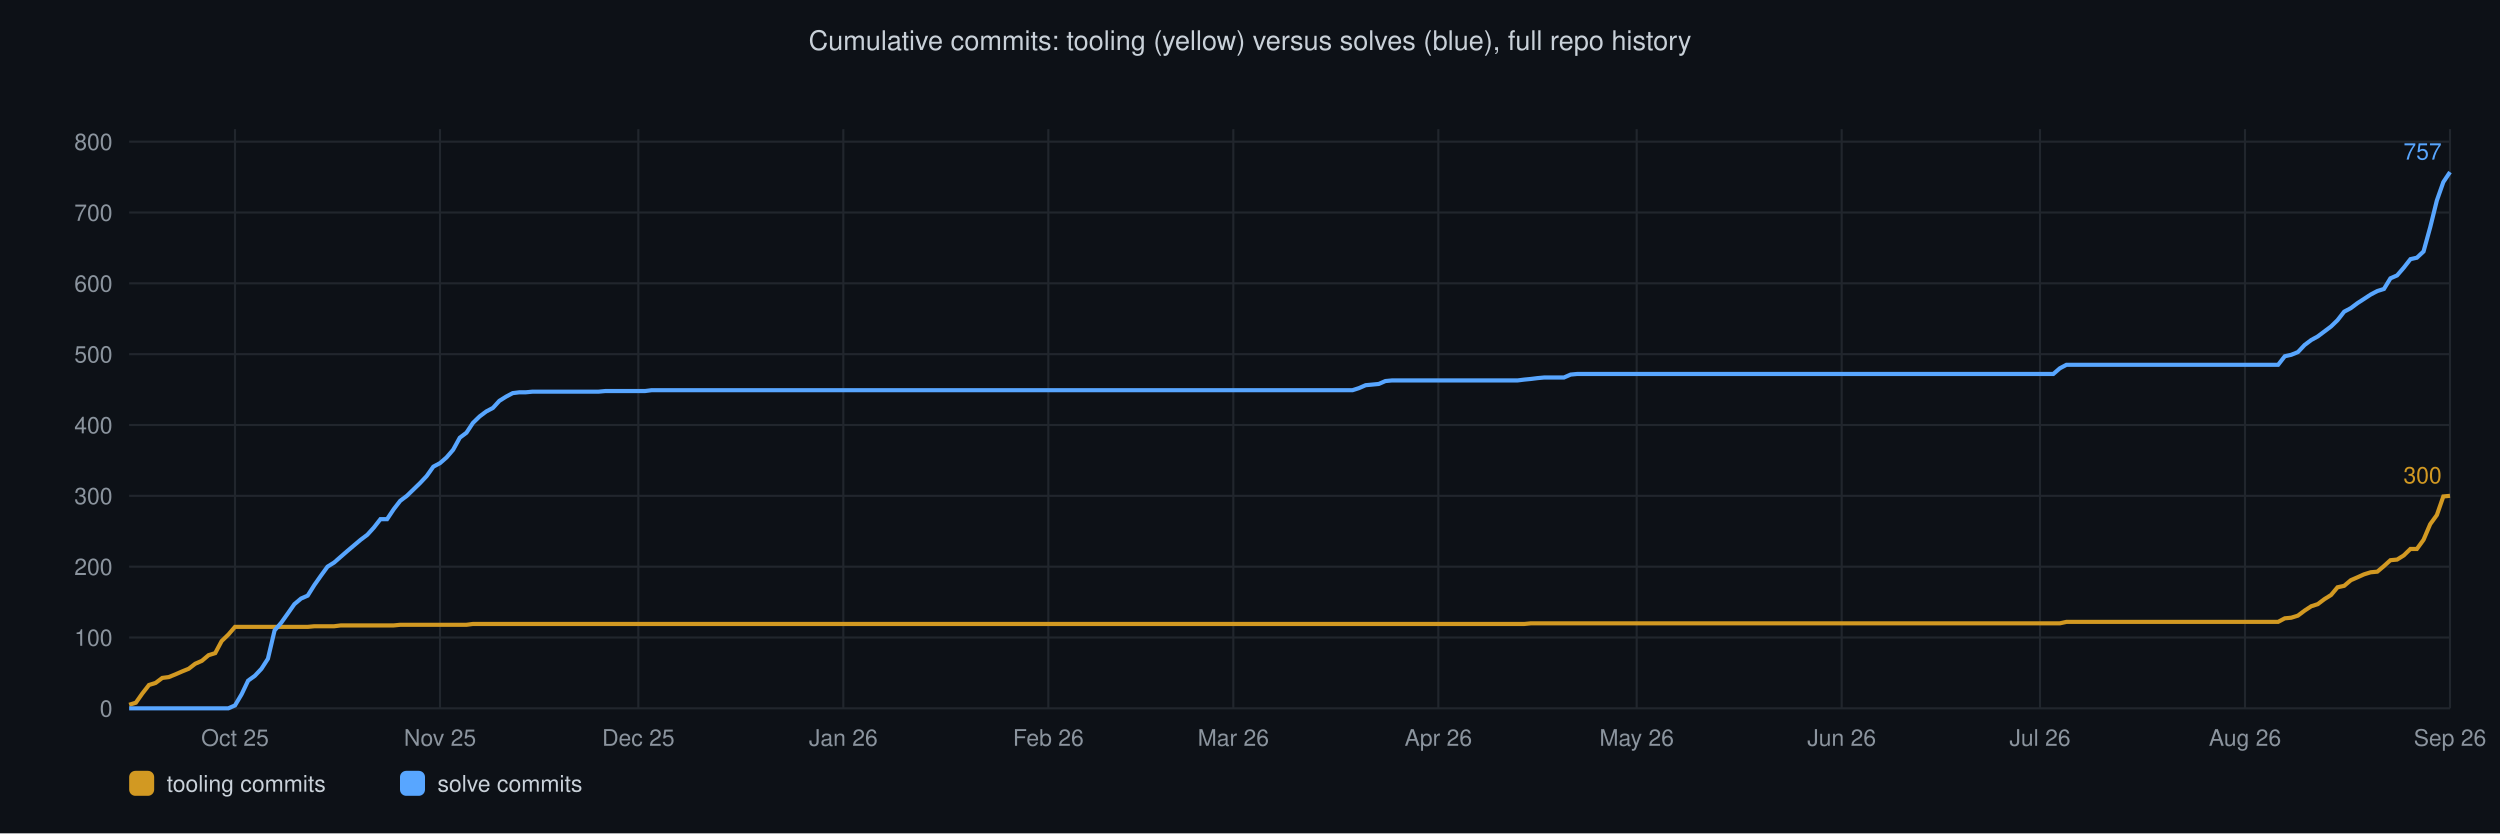
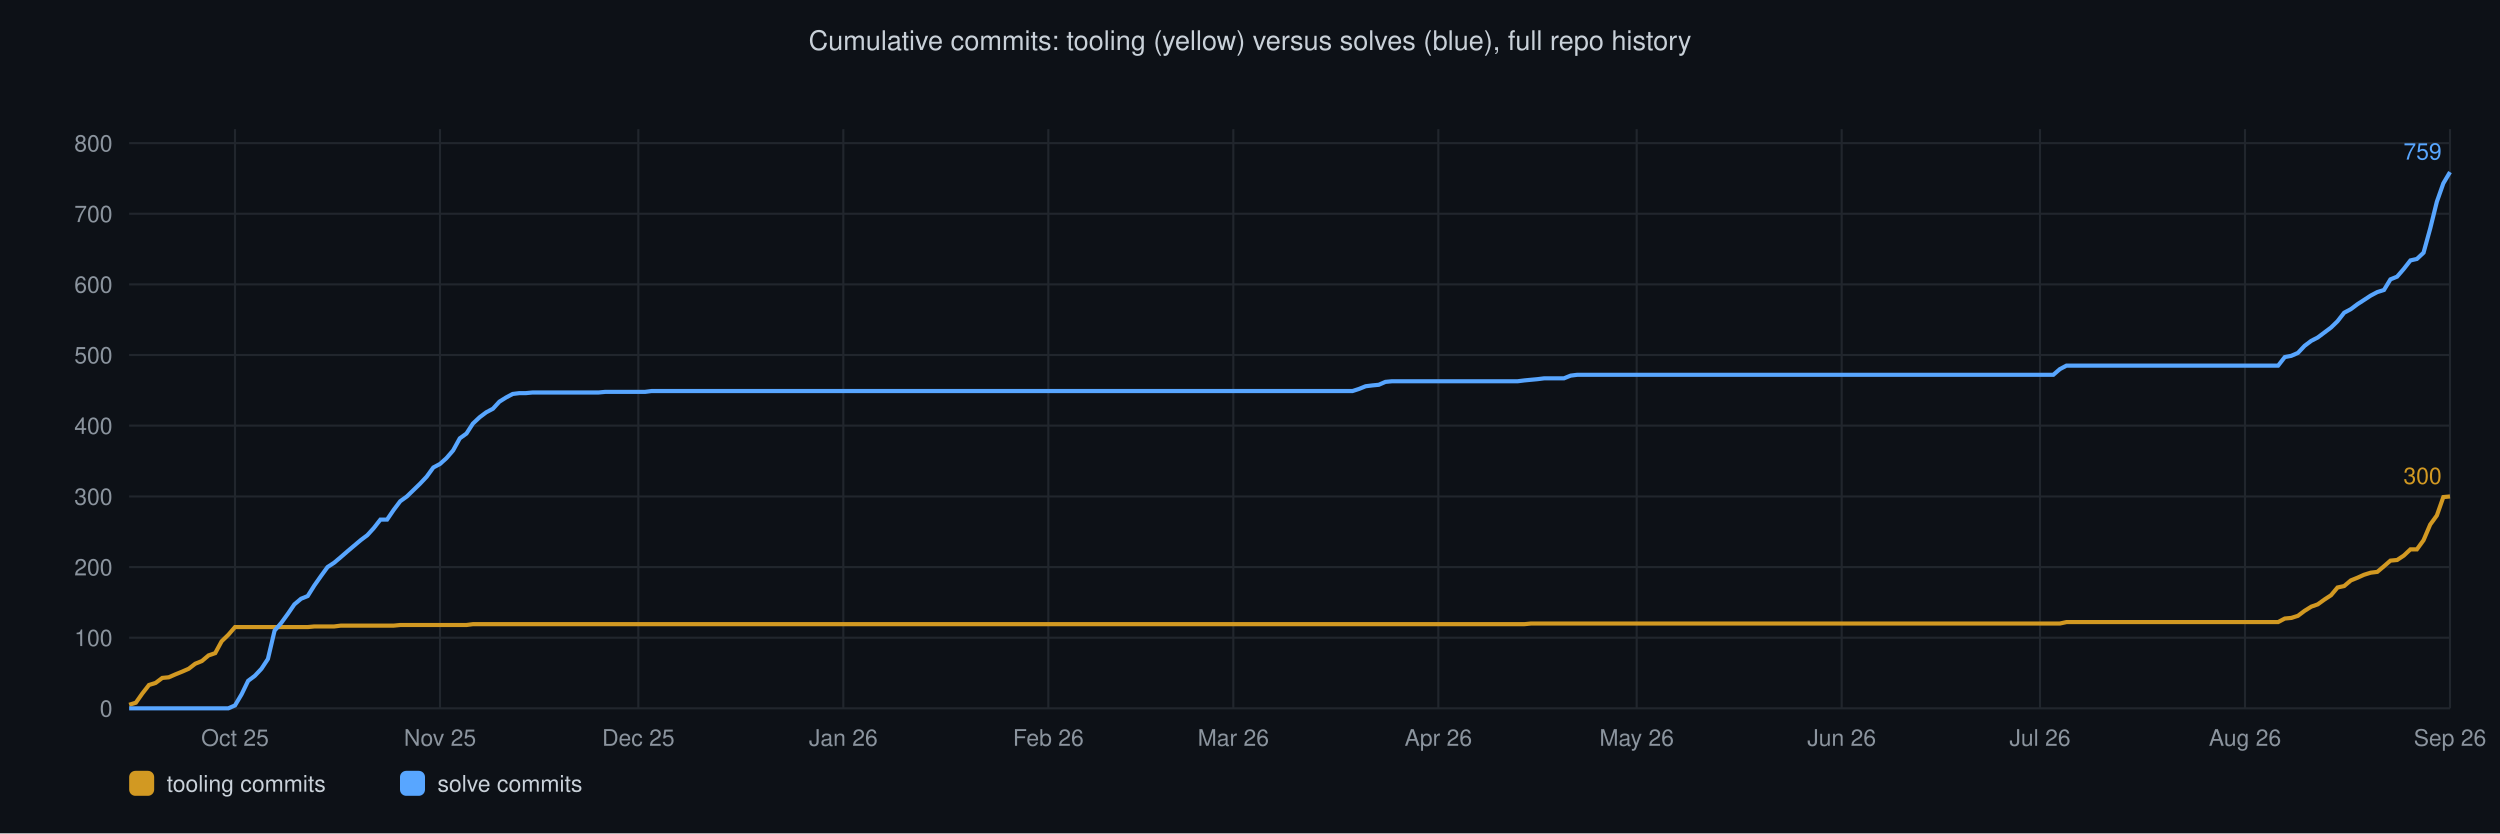
<svg xmlns="http://www.w3.org/2000/svg" viewBox="0 0 1200 400" font-family="Helvetica,sans-serif">
  <rect width="1200" height="400" fill="#0d1117" />
  <text x="600" y="24" text-anchor="middle" font-size="13" fill="#c9d1d9">Cumulative commits: tooling (yellow) versus solves (blue), full repo history</text>
  <line x1="62" y1="340.0" x2="1176" y2="340.0" stroke="#21262d" stroke-width="1" />
  <text x="54" y="344.0" text-anchor="end" font-size="11" fill="#8b949e">0</text>
-   <line x1="62" y1="306.0" x2="1176" y2="306.0" stroke="#21262d" stroke-width="1" />
-   <text x="54" y="310.0" text-anchor="end" font-size="11" fill="#8b949e">100</text>
-   <line x1="62" y1="272.0" x2="1176" y2="272.0" stroke="#21262d" stroke-width="1" />
-   <text x="54" y="276.0" text-anchor="end" font-size="11" fill="#8b949e">200</text>
-   <line x1="62" y1="238.0" x2="1176" y2="238.0" stroke="#21262d" stroke-width="1" />
-   <text x="54" y="242.0" text-anchor="end" font-size="11" fill="#8b949e">300</text>
-   <line x1="62" y1="204.0" x2="1176" y2="204.0" stroke="#21262d" stroke-width="1" />
-   <text x="54" y="208.0" text-anchor="end" font-size="11" fill="#8b949e">400</text>
-   <line x1="62" y1="170.0" x2="1176" y2="170.0" stroke="#21262d" stroke-width="1" />
-   <text x="54" y="174.0" text-anchor="end" font-size="11" fill="#8b949e">500</text>
-   <line x1="62" y1="136.0" x2="1176" y2="136.0" stroke="#21262d" stroke-width="1" />
-   <text x="54" y="140.0" text-anchor="end" font-size="11" fill="#8b949e">600</text>
-   <line x1="62" y1="102.0" x2="1176" y2="102.0" stroke="#21262d" stroke-width="1" />
-   <text x="54" y="106.0" text-anchor="end" font-size="11" fill="#8b949e">700</text>
-   <line x1="62" y1="68.0" x2="1176" y2="68.0" stroke="#21262d" stroke-width="1" />
-   <text x="54" y="72.0" text-anchor="end" font-size="11" fill="#8b949e">800</text>
+   <line x1="62" y1="306.1" x2="1176" y2="306.1" stroke="#21262d" stroke-width="1" />
+   <text x="54" y="310.1" text-anchor="end" font-size="11" fill="#8b949e">100</text>
+   <line x1="62" y1="272.2" x2="1176" y2="272.2" stroke="#21262d" stroke-width="1" />
+   <text x="54" y="276.2" text-anchor="end" font-size="11" fill="#8b949e">200</text>
+   <line x1="62" y1="238.3" x2="1176" y2="238.3" stroke="#21262d" stroke-width="1" />
+   <text x="54" y="242.3" text-anchor="end" font-size="11" fill="#8b949e">300</text>
+   <line x1="62" y1="204.3" x2="1176" y2="204.3" stroke="#21262d" stroke-width="1" />
+   <text x="54" y="208.3" text-anchor="end" font-size="11" fill="#8b949e">400</text>
+   <line x1="62" y1="170.4" x2="1176" y2="170.4" stroke="#21262d" stroke-width="1" />
+   <text x="54" y="174.4" text-anchor="end" font-size="11" fill="#8b949e">500</text>
+   <line x1="62" y1="136.5" x2="1176" y2="136.5" stroke="#21262d" stroke-width="1" />
+   <text x="54" y="140.5" text-anchor="end" font-size="11" fill="#8b949e">600</text>
+   <line x1="62" y1="102.6" x2="1176" y2="102.6" stroke="#21262d" stroke-width="1" />
+   <text x="54" y="106.6" text-anchor="end" font-size="11" fill="#8b949e">700</text>
+   <line x1="62" y1="68.7" x2="1176" y2="68.7" stroke="#21262d" stroke-width="1" />
+   <text x="54" y="72.7" text-anchor="end" font-size="11" fill="#8b949e">800</text>
  <line x1="112.8" y1="62" x2="112.8" y2="340" stroke="#21262d" stroke-width="1" />
  <text x="112.8" y="358" text-anchor="middle" font-size="11" fill="#8b949e">Oct 25</text>
  <line x1="211.2" y1="62" x2="211.2" y2="340" stroke="#21262d" stroke-width="1" />
  <text x="211.2" y="358" text-anchor="middle" font-size="11" fill="#8b949e">Nov 25</text>
  <line x1="306.4" y1="62" x2="306.4" y2="340" stroke="#21262d" stroke-width="1" />
  <text x="306.4" y="358" text-anchor="middle" font-size="11" fill="#8b949e">Dec 25</text>
  <line x1="404.8" y1="62" x2="404.8" y2="340" stroke="#21262d" stroke-width="1" />
  <text x="404.8" y="358" text-anchor="middle" font-size="11" fill="#8b949e">Jan 26</text>
  <line x1="503.2" y1="62" x2="503.2" y2="340" stroke="#21262d" stroke-width="1" />
  <text x="503.2" y="358" text-anchor="middle" font-size="11" fill="#8b949e">Feb 26</text>
  <line x1="592.0" y1="62" x2="592.0" y2="340" stroke="#21262d" stroke-width="1" />
  <text x="592.0" y="358" text-anchor="middle" font-size="11" fill="#8b949e">Mar 26</text>
  <line x1="690.4" y1="62" x2="690.4" y2="340" stroke="#21262d" stroke-width="1" />
  <text x="690.4" y="358" text-anchor="middle" font-size="11" fill="#8b949e">Apr 26</text>
  <line x1="785.6" y1="62" x2="785.6" y2="340" stroke="#21262d" stroke-width="1" />
  <text x="785.6" y="358" text-anchor="middle" font-size="11" fill="#8b949e">May 26</text>
  <line x1="884.0" y1="62" x2="884.0" y2="340" stroke="#21262d" stroke-width="1" />
  <text x="884.0" y="358" text-anchor="middle" font-size="11" fill="#8b949e">Jun 26</text>
  <line x1="979.2" y1="62" x2="979.2" y2="340" stroke="#21262d" stroke-width="1" />
  <text x="979.2" y="358" text-anchor="middle" font-size="11" fill="#8b949e">Jul 26</text>
  <line x1="1077.6" y1="62" x2="1077.6" y2="340" stroke="#21262d" stroke-width="1" />
  <text x="1077.6" y="358" text-anchor="middle" font-size="11" fill="#8b949e">Aug 26</text>
  <line x1="1176.0" y1="62" x2="1176.0" y2="340" stroke="#21262d" stroke-width="1" />
  <text x="1176.0" y="358" text-anchor="middle" font-size="11" fill="#8b949e">Sep 26</text>
-   <polyline points="62.0,338.3 65.2,337.3 68.3,332.9 71.5,328.8 74.7,327.8 77.9,325.4 81.0,325.0 84.2,323.7 87.4,322.3 90.6,321.0 93.7,318.6 96.9,317.2 100.1,314.5 103.3,313.5 106.4,307.7 109.6,304.6 112.8,300.9 116.0,300.9 119.1,300.9 122.3,300.9 125.5,300.9 128.6,300.9 131.8,300.9 135.0,300.9 138.2,300.9 141.3,300.9 144.5,300.9 147.7,300.9 150.9,300.6 154.0,300.6 157.2,300.6 160.4,300.6 163.6,300.2 166.7,300.2 169.9,300.2 173.1,300.2 176.3,300.2 179.4,300.2 182.6,300.2 185.8,300.2 189.0,300.2 192.1,299.9 195.3,299.9 198.5,299.9 201.6,299.9 204.8,299.9 208.0,299.9 211.2,299.9 214.3,299.9 217.5,299.9 220.7,299.9 223.9,299.9 227.0,299.5 230.2,299.5 233.4,299.5 236.6,299.5 239.7,299.5 242.9,299.5 246.1,299.5 249.3,299.5 252.4,299.5 255.6,299.5 258.8,299.5 261.9,299.5 265.1,299.5 268.3,299.5 271.5,299.5 274.6,299.5 277.8,299.5 281.0,299.5 284.2,299.5 287.3,299.5 290.5,299.5 293.7,299.5 296.9,299.5 300.0,299.5 303.2,299.5 306.4,299.5 309.6,299.5 312.7,299.5 315.9,299.5 319.1,299.5 322.3,299.5 325.4,299.5 328.6,299.5 331.8,299.5 334.9,299.5 338.1,299.5 341.3,299.5 344.5,299.5 347.6,299.5 350.8,299.5 354.0,299.5 357.2,299.5 360.3,299.5 363.5,299.5 366.7,299.5 369.9,299.5 373.0,299.5 376.2,299.5 379.4,299.5 382.6,299.5 385.7,299.5 388.9,299.5 392.1,299.5 395.2,299.5 398.4,299.5 401.6,299.5 404.8,299.5 407.9,299.5 411.1,299.5 414.3,299.5 417.5,299.5 420.6,299.5 423.8,299.5 427.0,299.5 430.2,299.5 433.3,299.5 436.5,299.5 439.7,299.5 442.9,299.5 446.0,299.5 449.2,299.5 452.4,299.5 455.5,299.5 458.7,299.5 461.9,299.5 465.1,299.5 468.2,299.5 471.4,299.5 474.6,299.5 477.8,299.5 480.9,299.5 484.1,299.5 487.3,299.5 490.5,299.5 493.6,299.5 496.8,299.5 500.0,299.5 503.2,299.5 506.3,299.5 509.5,299.5 512.7,299.5 515.9,299.5 519.0,299.5 522.2,299.5 525.4,299.5 528.5,299.5 531.7,299.5 534.9,299.5 538.1,299.5 541.2,299.5 544.4,299.5 547.6,299.5 550.8,299.5 553.9,299.5 557.1,299.5 560.3,299.5 563.5,299.5 566.6,299.5 569.8,299.5 573.0,299.5 576.2,299.5 579.3,299.5 582.5,299.5 585.7,299.5 588.8,299.5 592.0,299.5 595.2,299.5 598.4,299.5 601.5,299.5 604.7,299.5 607.9,299.5 611.1,299.5 614.2,299.5 617.4,299.5 620.6,299.5 623.8,299.5 626.9,299.5 630.1,299.5 633.3,299.5 636.5,299.5 639.6,299.5 642.8,299.5 646.0,299.5 649.2,299.5 652.3,299.5 655.5,299.5 658.7,299.5 661.8,299.5 665.0,299.5 668.2,299.5 671.4,299.5 674.5,299.5 677.7,299.5 680.9,299.5 684.1,299.5 687.2,299.5 690.4,299.5 693.6,299.5 696.8,299.5 699.9,299.5 703.1,299.5 706.3,299.5 709.5,299.5 712.6,299.5 715.8,299.5 719.0,299.5 722.1,299.5 725.3,299.5 728.5,299.5 731.7,299.5 734.8,299.2 738.0,299.2 741.2,299.2 744.4,299.2 747.5,299.2 750.7,299.2 753.9,299.2 757.1,299.2 760.2,299.2 763.4,299.2 766.6,299.2 769.8,299.2 772.9,299.2 776.1,299.2 779.3,299.2 782.5,299.2 785.6,299.2 788.8,299.2 792.0,299.2 795.1,299.2 798.3,299.2 801.5,299.2 804.7,299.2 807.8,299.2 811.0,299.2 814.2,299.2 817.4,299.2 820.5,299.2 823.7,299.2 826.9,299.2 830.1,299.2 833.2,299.2 836.4,299.2 839.6,299.2 842.8,299.2 845.9,299.2 849.1,299.2 852.3,299.2 855.4,299.2 858.6,299.2 861.8,299.2 865.0,299.2 868.1,299.2 871.3,299.2 874.5,299.2 877.7,299.2 880.8,299.2 884.0,299.2 887.2,299.2 890.4,299.2 893.5,299.2 896.7,299.2 899.9,299.2 903.1,299.2 906.2,299.2 909.4,299.2 912.6,299.2 915.7,299.2 918.9,299.2 922.1,299.2 925.3,299.2 928.4,299.2 931.6,299.2 934.8,299.2 938.0,299.2 941.1,299.2 944.3,299.2 947.5,299.2 950.7,299.2 953.8,299.2 957.0,299.2 960.2,299.2 963.4,299.2 966.5,299.2 969.7,299.2 972.9,299.2 976.1,299.2 979.2,299.2 982.4,299.2 985.6,299.2 988.7,299.2 991.9,298.5 995.1,298.5 998.3,298.5 1001.4,298.5 1004.6,298.5 1007.8,298.5 1011.0,298.5 1014.1,298.5 1017.3,298.5 1020.5,298.5 1023.7,298.5 1026.8,298.5 1030.0,298.5 1033.2,298.5 1036.4,298.5 1039.5,298.5 1042.7,298.5 1045.9,298.5 1049.0,298.5 1052.2,298.5 1055.4,298.5 1058.6,298.5 1061.7,298.5 1064.9,298.5 1068.1,298.5 1071.3,298.5 1074.4,298.5 1077.6,298.5 1080.8,298.5 1084.0,298.5 1087.1,298.5 1090.3,298.5 1093.5,298.5 1096.7,296.8 1099.8,296.5 1103.0,295.5 1106.2,293.1 1109.4,291.0 1112.5,290.0 1115.7,287.6 1118.9,285.6 1122.0,281.9 1125.2,281.2 1128.4,278.5 1131.6,277.1 1134.7,275.7 1137.9,274.7 1141.1,274.4 1144.3,271.7 1147.4,268.9 1150.6,268.6 1153.8,266.6 1157.0,263.5 1160.1,263.5 1163.3,259.1 1166.5,251.6 1169.7,247.2 1172.8,238.3 1176.0,238.0" fill="none" stroke="#d29922" stroke-width="2" />
-   <text x="1172" y="232.0" text-anchor="end" font-size="11" fill="#d29922">300</text>
-   <polyline points="62.0,340.0 65.2,340.0 68.3,340.0 71.5,340.0 74.7,340.0 77.9,340.0 81.0,340.0 84.2,340.0 87.4,340.0 90.6,340.0 93.7,340.0 96.9,340.0 100.1,340.0 103.3,340.0 106.4,340.0 109.6,340.0 112.8,338.6 116.0,333.2 119.1,326.7 122.3,324.4 125.5,321.0 128.6,316.2 131.8,302.6 135.0,298.9 138.2,294.4 141.3,290.0 144.5,287.3 147.7,285.9 150.9,280.8 154.0,276.4 157.2,272.0 160.4,270.0 163.6,267.2 166.7,264.5 169.9,261.8 173.1,259.1 176.3,256.7 179.4,253.3 182.6,249.2 185.8,249.2 189.0,244.4 192.1,240.4 195.3,238.0 198.5,234.9 201.6,231.9 204.8,228.5 208.0,224.0 211.2,222.3 214.3,219.6 217.5,215.9 220.7,210.1 223.9,207.7 227.0,203.0 230.2,199.9 233.4,197.5 236.6,195.8 239.7,192.4 242.9,190.4 246.1,188.7 249.3,188.3 252.4,188.3 255.6,188.0 258.8,188.0 261.9,188.0 265.1,188.0 268.3,188.0 271.5,188.0 274.6,188.0 277.8,188.0 281.0,188.0 284.2,188.0 287.3,188.0 290.5,187.7 293.7,187.7 296.9,187.7 300.0,187.7 303.2,187.7 306.4,187.7 309.6,187.7 312.7,187.3 315.9,187.3 319.1,187.3 322.3,187.3 325.4,187.3 328.6,187.3 331.8,187.3 334.9,187.3 338.1,187.3 341.3,187.3 344.5,187.3 347.6,187.3 350.8,187.3 354.0,187.3 357.2,187.3 360.3,187.3 363.5,187.3 366.7,187.3 369.9,187.3 373.0,187.3 376.2,187.3 379.4,187.3 382.6,187.3 385.7,187.3 388.9,187.3 392.1,187.3 395.2,187.3 398.4,187.3 401.6,187.3 404.8,187.3 407.9,187.3 411.1,187.3 414.3,187.3 417.5,187.3 420.6,187.3 423.8,187.3 427.0,187.3 430.2,187.3 433.3,187.3 436.5,187.3 439.7,187.3 442.9,187.3 446.0,187.3 449.2,187.3 452.4,187.3 455.5,187.3 458.7,187.3 461.9,187.3 465.1,187.3 468.2,187.3 471.4,187.3 474.6,187.3 477.8,187.3 480.9,187.3 484.1,187.3 487.3,187.3 490.5,187.3 493.6,187.3 496.8,187.3 500.0,187.3 503.2,187.3 506.3,187.3 509.5,187.3 512.7,187.3 515.9,187.3 519.0,187.3 522.2,187.3 525.4,187.3 528.5,187.3 531.7,187.3 534.9,187.3 538.1,187.3 541.2,187.3 544.4,187.3 547.6,187.3 550.8,187.3 553.9,187.3 557.1,187.3 560.3,187.3 563.5,187.3 566.6,187.3 569.8,187.3 573.0,187.3 576.2,187.3 579.3,187.3 582.5,187.3 585.7,187.3 588.8,187.3 592.0,187.3 595.2,187.3 598.4,187.3 601.5,187.3 604.7,187.3 607.9,187.3 611.1,187.3 614.2,187.3 617.4,187.3 620.6,187.3 623.8,187.3 626.9,187.3 630.1,187.3 633.3,187.3 636.5,187.3 639.6,187.3 642.8,187.3 646.0,187.3 649.2,187.3 652.3,186.3 655.5,184.9 658.7,184.6 661.8,184.3 665.0,182.9 668.2,182.6 671.4,182.6 674.5,182.6 677.7,182.6 680.9,182.6 684.1,182.6 687.2,182.6 690.4,182.6 693.6,182.6 696.8,182.6 699.9,182.6 703.1,182.6 706.3,182.6 709.5,182.6 712.6,182.6 715.8,182.6 719.0,182.6 722.1,182.6 725.3,182.6 728.5,182.6 731.7,182.2 734.8,181.9 738.0,181.5 741.2,181.2 744.4,181.2 747.5,181.2 750.7,181.2 753.9,179.8 757.1,179.5 760.2,179.5 763.4,179.5 766.6,179.5 769.8,179.5 772.9,179.5 776.1,179.5 779.3,179.5 782.5,179.5 785.6,179.5 788.8,179.5 792.0,179.5 795.1,179.5 798.3,179.5 801.5,179.5 804.7,179.5 807.8,179.5 811.0,179.5 814.2,179.5 817.4,179.5 820.5,179.5 823.7,179.5 826.9,179.5 830.1,179.5 833.2,179.5 836.4,179.5 839.6,179.5 842.8,179.5 845.9,179.5 849.1,179.5 852.3,179.5 855.4,179.5 858.6,179.5 861.8,179.5 865.0,179.5 868.1,179.5 871.3,179.5 874.5,179.5 877.7,179.5 880.8,179.5 884.0,179.5 887.2,179.5 890.4,179.5 893.5,179.5 896.7,179.5 899.9,179.5 903.1,179.5 906.2,179.5 909.4,179.5 912.6,179.5 915.7,179.5 918.9,179.5 922.1,179.5 925.3,179.5 928.4,179.5 931.6,179.5 934.8,179.5 938.0,179.5 941.1,179.5 944.3,179.5 947.5,179.5 950.7,179.5 953.8,179.5 957.0,179.5 960.2,179.5 963.4,179.5 966.5,179.5 969.7,179.5 972.9,179.5 976.1,179.5 979.2,179.5 982.4,179.5 985.6,179.5 988.7,176.8 991.9,175.1 995.1,175.1 998.3,175.1 1001.4,175.1 1004.6,175.1 1007.8,175.1 1011.0,175.1 1014.1,175.1 1017.3,175.1 1020.5,175.1 1023.7,175.1 1026.8,175.1 1030.0,175.1 1033.2,175.1 1036.4,175.1 1039.5,175.1 1042.7,175.1 1045.9,175.1 1049.0,175.1 1052.2,175.1 1055.4,175.1 1058.6,175.1 1061.7,175.1 1064.9,175.1 1068.1,175.1 1071.3,175.1 1074.4,175.1 1077.6,175.1 1080.8,175.1 1084.0,175.1 1087.1,175.1 1090.3,175.1 1093.5,175.1 1096.7,171.0 1099.8,170.3 1103.0,169.0 1106.2,165.6 1109.4,163.2 1112.5,161.5 1115.7,159.1 1118.9,156.7 1122.0,153.7 1125.2,149.6 1128.4,147.9 1131.6,145.5 1134.7,143.5 1137.9,141.4 1141.1,139.7 1144.3,138.7 1147.4,133.6 1150.6,132.2 1153.8,128.5 1157.0,124.4 1160.1,123.7 1163.3,120.7 1166.5,109.1 1169.7,96.2 1172.8,87.4 1176.0,82.6" fill="none" stroke="#58a6ff" stroke-width="2" />
-   <text x="1172" y="76.6" text-anchor="end" font-size="11" fill="#58a6ff">757</text>
+   <polyline points="62.0,338.3 65.2,337.3 68.3,332.9 71.5,328.8 74.7,327.8 77.9,325.4 81.0,325.1 84.2,323.7 87.4,322.4 90.6,321.0 93.7,318.6 96.9,317.3 100.1,314.6 103.3,313.5 106.4,307.8 109.6,304.7 112.8,301.0 116.0,301.0 119.1,301.0 122.3,301.0 125.5,301.0 128.6,301.0 131.8,301.0 135.0,301.0 138.2,301.0 141.3,301.0 144.5,301.0 147.7,301.0 150.9,300.7 154.0,300.7 157.2,300.7 160.4,300.7 163.6,300.3 166.7,300.3 169.9,300.3 173.1,300.3 176.3,300.3 179.4,300.3 182.6,300.3 185.8,300.3 189.0,300.3 192.1,300.0 195.3,300.0 198.5,300.0 201.6,300.0 204.8,300.0 208.0,300.0 211.2,300.0 214.3,300.0 217.5,300.0 220.7,300.0 223.9,300.0 227.0,299.6 230.2,299.6 233.4,299.6 236.6,299.6 239.7,299.6 242.9,299.6 246.1,299.6 249.3,299.6 252.4,299.6 255.6,299.6 258.8,299.6 261.9,299.6 265.1,299.6 268.3,299.6 271.5,299.6 274.6,299.6 277.8,299.6 281.0,299.6 284.2,299.6 287.3,299.6 290.5,299.6 293.7,299.6 296.9,299.6 300.0,299.6 303.2,299.6 306.4,299.6 309.6,299.6 312.7,299.6 315.9,299.6 319.1,299.6 322.3,299.6 325.4,299.6 328.6,299.6 331.8,299.6 334.9,299.6 338.1,299.6 341.3,299.6 344.5,299.6 347.6,299.6 350.8,299.6 354.0,299.6 357.2,299.6 360.3,299.6 363.5,299.6 366.7,299.6 369.9,299.6 373.0,299.6 376.2,299.6 379.4,299.6 382.6,299.6 385.7,299.6 388.9,299.6 392.1,299.6 395.2,299.6 398.4,299.6 401.6,299.6 404.8,299.6 407.9,299.6 411.1,299.6 414.3,299.6 417.5,299.6 420.6,299.6 423.8,299.6 427.0,299.6 430.2,299.6 433.3,299.6 436.5,299.6 439.7,299.6 442.9,299.6 446.0,299.6 449.2,299.6 452.4,299.6 455.5,299.6 458.7,299.6 461.9,299.6 465.1,299.6 468.2,299.6 471.4,299.6 474.6,299.6 477.8,299.6 480.9,299.6 484.1,299.6 487.3,299.6 490.5,299.6 493.6,299.6 496.8,299.6 500.0,299.6 503.2,299.6 506.3,299.6 509.5,299.6 512.7,299.6 515.9,299.6 519.0,299.6 522.2,299.6 525.4,299.6 528.5,299.6 531.7,299.6 534.9,299.6 538.1,299.6 541.2,299.6 544.4,299.6 547.6,299.6 550.8,299.6 553.9,299.6 557.1,299.6 560.3,299.6 563.5,299.6 566.6,299.6 569.8,299.6 573.0,299.6 576.2,299.6 579.3,299.6 582.5,299.6 585.7,299.6 588.8,299.6 592.0,299.6 595.2,299.6 598.4,299.6 601.5,299.6 604.7,299.6 607.9,299.6 611.1,299.6 614.2,299.6 617.4,299.6 620.6,299.6 623.8,299.6 626.9,299.6 630.1,299.6 633.3,299.6 636.5,299.6 639.6,299.6 642.8,299.6 646.0,299.6 649.2,299.6 652.3,299.6 655.5,299.6 658.7,299.6 661.8,299.6 665.0,299.6 668.2,299.6 671.4,299.6 674.5,299.6 677.7,299.6 680.9,299.6 684.1,299.6 687.2,299.6 690.4,299.6 693.6,299.6 696.8,299.6 699.9,299.6 703.1,299.6 706.3,299.6 709.5,299.6 712.6,299.6 715.8,299.6 719.0,299.6 722.1,299.6 725.3,299.6 728.5,299.6 731.7,299.6 734.8,299.3 738.0,299.3 741.2,299.3 744.4,299.3 747.5,299.3 750.7,299.3 753.9,299.3 757.1,299.3 760.2,299.3 763.4,299.3 766.6,299.3 769.8,299.3 772.9,299.3 776.1,299.3 779.3,299.3 782.5,299.3 785.6,299.3 788.8,299.3 792.0,299.3 795.1,299.3 798.3,299.3 801.5,299.3 804.7,299.3 807.8,299.3 811.0,299.3 814.2,299.3 817.4,299.3 820.5,299.3 823.7,299.3 826.9,299.3 830.1,299.3 833.2,299.3 836.4,299.3 839.6,299.3 842.8,299.3 845.9,299.3 849.1,299.3 852.3,299.3 855.4,299.3 858.6,299.3 861.8,299.3 865.0,299.3 868.1,299.3 871.3,299.3 874.5,299.3 877.7,299.3 880.8,299.3 884.0,299.3 887.2,299.3 890.4,299.3 893.5,299.3 896.7,299.3 899.9,299.3 903.1,299.3 906.2,299.3 909.4,299.3 912.6,299.3 915.7,299.3 918.9,299.3 922.1,299.3 925.3,299.3 928.4,299.3 931.6,299.3 934.8,299.3 938.0,299.3 941.1,299.3 944.3,299.3 947.5,299.3 950.7,299.3 953.8,299.3 957.0,299.3 960.2,299.3 963.4,299.3 966.5,299.3 969.7,299.3 972.9,299.3 976.1,299.3 979.2,299.3 982.4,299.3 985.6,299.3 988.7,299.3 991.9,298.6 995.1,298.6 998.3,298.6 1001.4,298.6 1004.6,298.6 1007.8,298.6 1011.0,298.6 1014.1,298.6 1017.3,298.6 1020.5,298.6 1023.7,298.6 1026.8,298.6 1030.0,298.6 1033.2,298.6 1036.4,298.6 1039.5,298.6 1042.7,298.6 1045.9,298.6 1049.0,298.6 1052.2,298.6 1055.4,298.6 1058.6,298.6 1061.7,298.6 1064.9,298.6 1068.1,298.6 1071.3,298.6 1074.4,298.6 1077.6,298.6 1080.8,298.6 1084.0,298.6 1087.1,298.6 1090.3,298.6 1093.5,298.6 1096.7,296.9 1099.8,296.6 1103.0,295.6 1106.2,293.2 1109.4,291.2 1112.5,290.1 1115.7,287.8 1118.9,285.7 1122.0,282.0 1125.2,281.3 1128.4,278.6 1131.6,277.3 1134.7,275.9 1137.9,274.9 1141.1,274.5 1144.3,271.8 1147.4,269.1 1150.6,268.8 1153.8,266.7 1157.0,263.7 1160.1,263.7 1163.3,259.3 1166.5,251.8 1169.7,247.4 1172.8,238.6 1176.0,238.3" fill="none" stroke="#d29922" stroke-width="2" />
+   <text x="1172" y="232.3" text-anchor="end" font-size="11" fill="#d29922">300</text>
+   <polyline points="62.0,340.0 65.2,340.0 68.3,340.0 71.5,340.0 74.7,340.0 77.9,340.0 81.0,340.0 84.2,340.0 87.4,340.0 90.6,340.0 93.7,340.0 96.9,340.0 100.1,340.0 103.3,340.0 106.4,340.0 109.6,340.0 112.8,338.6 116.0,333.2 119.1,326.8 122.3,324.4 125.5,321.0 128.6,316.3 131.8,302.7 135.0,299.0 138.2,294.6 141.3,290.1 144.5,287.4 147.7,286.1 150.9,281.0 154.0,276.6 157.2,272.2 160.4,270.1 163.6,267.4 166.7,264.7 169.9,262.0 173.1,259.3 176.3,256.9 179.4,253.5 182.6,249.4 185.8,249.4 189.0,244.7 192.1,240.6 195.3,238.3 198.5,235.2 201.6,232.2 204.8,228.8 208.0,224.4 211.2,222.7 214.3,219.9 217.5,216.2 220.7,210.4 223.9,208.1 227.0,203.3 230.2,200.3 233.4,197.9 236.6,196.2 239.7,192.8 242.9,190.8 246.1,189.1 249.3,188.7 252.4,188.7 255.6,188.4 258.8,188.4 261.9,188.4 265.1,188.4 268.3,188.4 271.5,188.4 274.6,188.4 277.8,188.4 281.0,188.4 284.2,188.4 287.3,188.4 290.5,188.1 293.7,188.1 296.9,188.1 300.0,188.1 303.2,188.1 306.4,188.1 309.6,188.1 312.7,187.7 315.9,187.7 319.1,187.7 322.3,187.7 325.4,187.7 328.6,187.7 331.8,187.7 334.9,187.7 338.1,187.7 341.3,187.7 344.5,187.7 347.6,187.7 350.8,187.7 354.0,187.7 357.2,187.7 360.3,187.7 363.5,187.7 366.7,187.7 369.9,187.7 373.0,187.7 376.2,187.7 379.4,187.7 382.6,187.7 385.7,187.7 388.9,187.7 392.1,187.7 395.2,187.7 398.4,187.7 401.6,187.7 404.8,187.7 407.9,187.7 411.1,187.7 414.3,187.7 417.5,187.7 420.6,187.7 423.8,187.7 427.0,187.7 430.2,187.7 433.3,187.7 436.5,187.7 439.7,187.7 442.9,187.7 446.0,187.7 449.2,187.7 452.4,187.7 455.5,187.7 458.7,187.7 461.9,187.7 465.1,187.7 468.2,187.7 471.4,187.7 474.6,187.7 477.8,187.7 480.9,187.7 484.1,187.7 487.3,187.7 490.5,187.7 493.6,187.7 496.8,187.7 500.0,187.7 503.2,187.7 506.3,187.7 509.5,187.7 512.7,187.7 515.9,187.7 519.0,187.7 522.2,187.7 525.4,187.7 528.5,187.7 531.7,187.7 534.9,187.7 538.1,187.7 541.2,187.7 544.4,187.7 547.6,187.7 550.8,187.7 553.9,187.7 557.1,187.7 560.3,187.7 563.5,187.7 566.6,187.7 569.8,187.7 573.0,187.7 576.2,187.7 579.3,187.7 582.5,187.7 585.7,187.7 588.8,187.7 592.0,187.7 595.2,187.7 598.4,187.7 601.5,187.7 604.7,187.7 607.9,187.7 611.1,187.7 614.2,187.7 617.4,187.7 620.6,187.7 623.8,187.7 626.9,187.7 630.1,187.7 633.3,187.7 636.5,187.7 639.6,187.7 642.8,187.7 646.0,187.7 649.2,187.7 652.3,186.7 655.5,185.4 658.7,185.0 661.8,184.7 665.0,183.3 668.2,183.0 671.4,183.0 674.5,183.0 677.7,183.0 680.9,183.0 684.1,183.0 687.2,183.0 690.4,183.0 693.6,183.0 696.8,183.0 699.9,183.0 703.1,183.0 706.3,183.0 709.5,183.0 712.6,183.0 715.8,183.0 719.0,183.0 722.1,183.0 725.3,183.0 728.5,183.0 731.7,182.6 734.8,182.3 738.0,182.0 741.2,181.6 744.4,181.6 747.5,181.6 750.7,181.6 753.9,180.3 757.1,179.9 760.2,179.9 763.4,179.9 766.6,179.9 769.8,179.9 772.9,179.9 776.1,179.9 779.3,179.9 782.5,179.9 785.6,179.9 788.8,179.9 792.0,179.9 795.1,179.9 798.3,179.9 801.5,179.9 804.7,179.9 807.8,179.9 811.0,179.9 814.2,179.9 817.4,179.9 820.5,179.9 823.7,179.9 826.9,179.9 830.1,179.9 833.2,179.9 836.4,179.9 839.6,179.9 842.8,179.9 845.9,179.9 849.1,179.9 852.3,179.9 855.4,179.9 858.6,179.9 861.8,179.9 865.0,179.9 868.1,179.9 871.3,179.9 874.5,179.9 877.7,179.9 880.8,179.9 884.0,179.9 887.2,179.9 890.4,179.9 893.5,179.9 896.7,179.9 899.9,179.9 903.1,179.9 906.2,179.9 909.4,179.9 912.6,179.9 915.7,179.9 918.9,179.9 922.1,179.9 925.3,179.9 928.4,179.9 931.6,179.9 934.8,179.9 938.0,179.9 941.1,179.9 944.3,179.9 947.5,179.9 950.7,179.9 953.8,179.9 957.0,179.9 960.2,179.9 963.4,179.9 966.5,179.9 969.7,179.9 972.9,179.9 976.1,179.9 979.2,179.9 982.4,179.9 985.6,179.9 988.7,177.2 991.9,175.5 995.1,175.5 998.3,175.5 1001.4,175.5 1004.6,175.5 1007.8,175.5 1011.0,175.5 1014.1,175.5 1017.3,175.5 1020.5,175.5 1023.7,175.5 1026.8,175.5 1030.0,175.5 1033.2,175.5 1036.4,175.5 1039.5,175.5 1042.7,175.5 1045.9,175.5 1049.0,175.5 1052.2,175.5 1055.4,175.5 1058.6,175.5 1061.7,175.5 1064.9,175.5 1068.1,175.5 1071.3,175.5 1074.4,175.5 1077.6,175.5 1080.8,175.5 1084.0,175.5 1087.1,175.5 1090.3,175.5 1093.5,175.5 1096.7,171.4 1099.8,170.8 1103.0,169.4 1106.2,166.0 1109.4,163.6 1112.5,162.0 1115.7,159.6 1118.9,157.2 1122.0,154.2 1125.2,150.1 1128.4,148.4 1131.6,146.0 1134.7,144.0 1137.9,141.9 1141.1,140.2 1144.3,139.2 1147.4,134.1 1150.6,132.8 1153.8,129.1 1157.0,125.0 1160.1,124.3 1163.3,121.3 1166.5,109.7 1169.7,96.8 1172.8,88.0 1176.0,82.6" fill="none" stroke="#58a6ff" stroke-width="2" />
+   <text x="1172" y="76.6" text-anchor="end" font-size="11" fill="#58a6ff">759</text>
  <rect x="62" y="370" width="12" height="12" rx="3" fill="#d29922" />
  <text x="80" y="380" font-size="11" fill="#c9d1d9">tooling commits</text>
  <rect x="192" y="370" width="12" height="12" rx="3" fill="#58a6ff" />
  <text x="210" y="380" font-size="11" fill="#c9d1d9">solve commits</text>
</svg>
